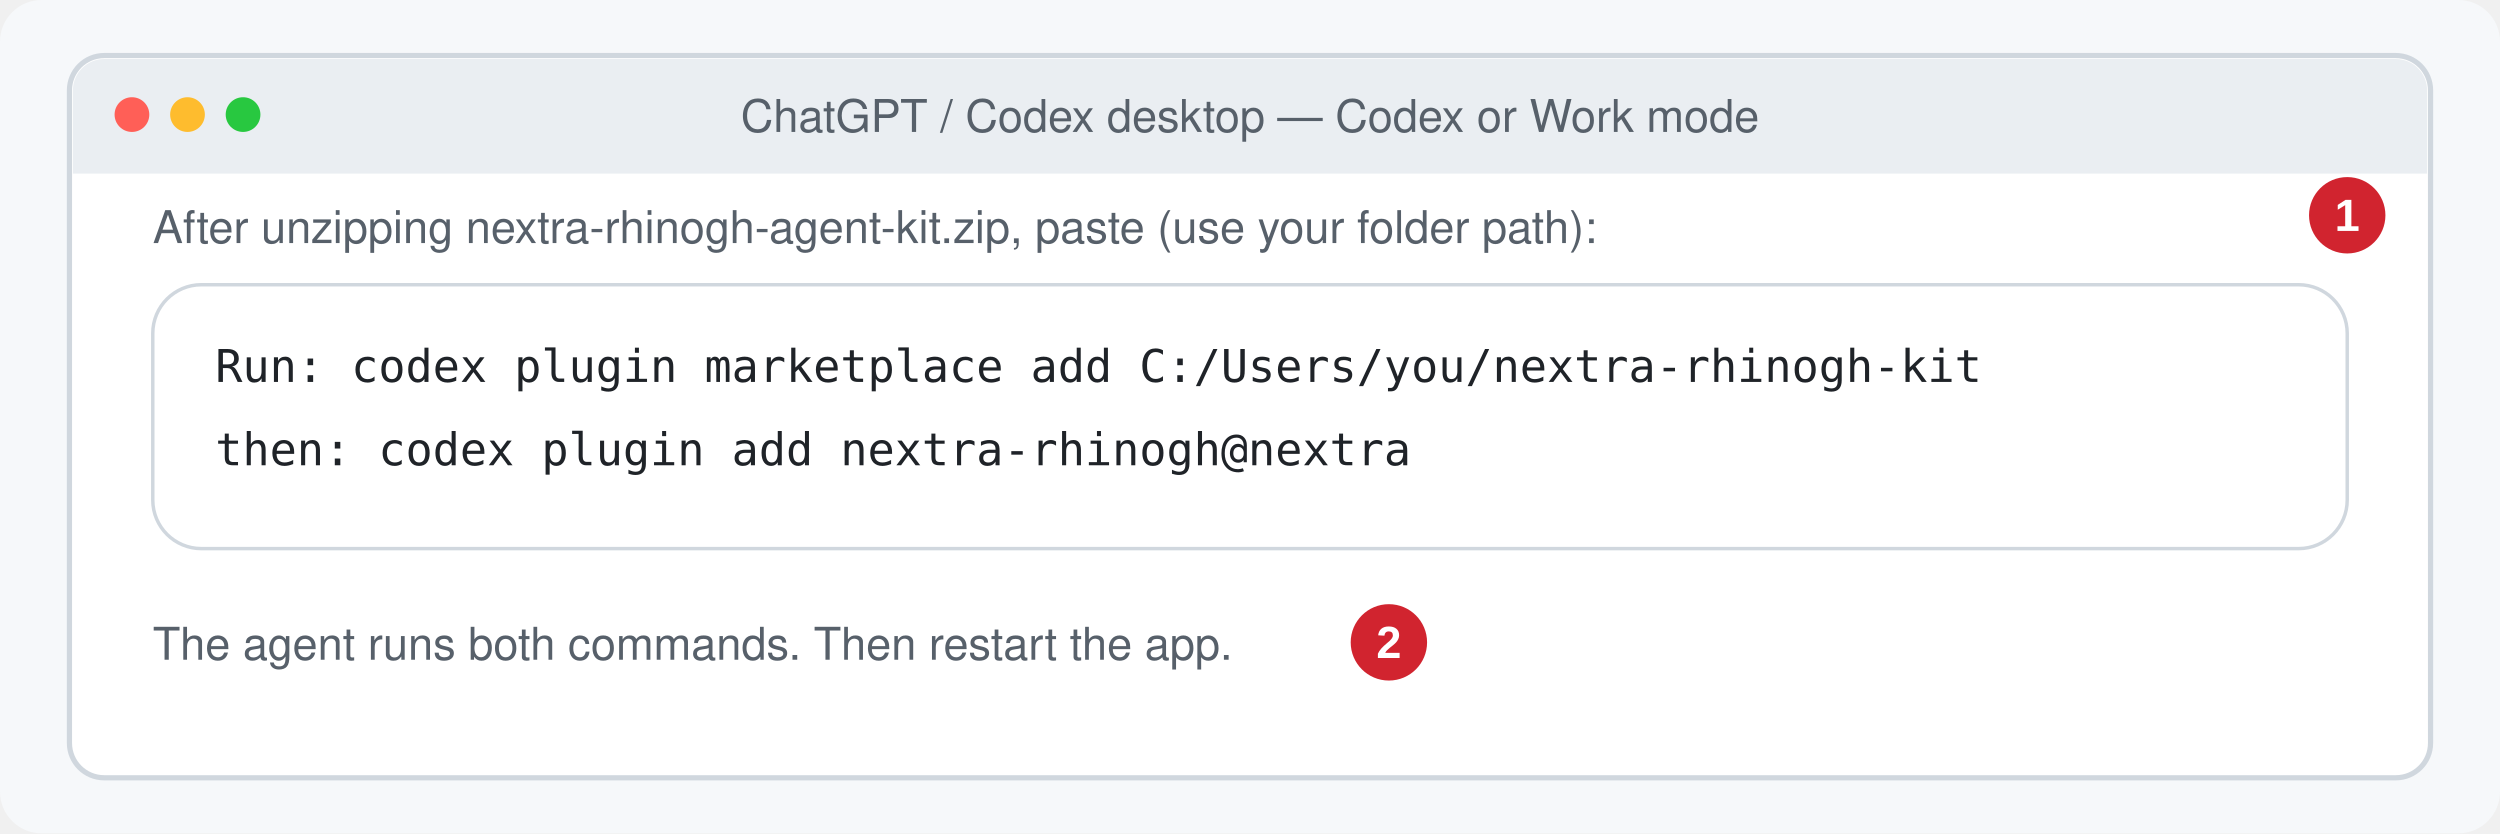
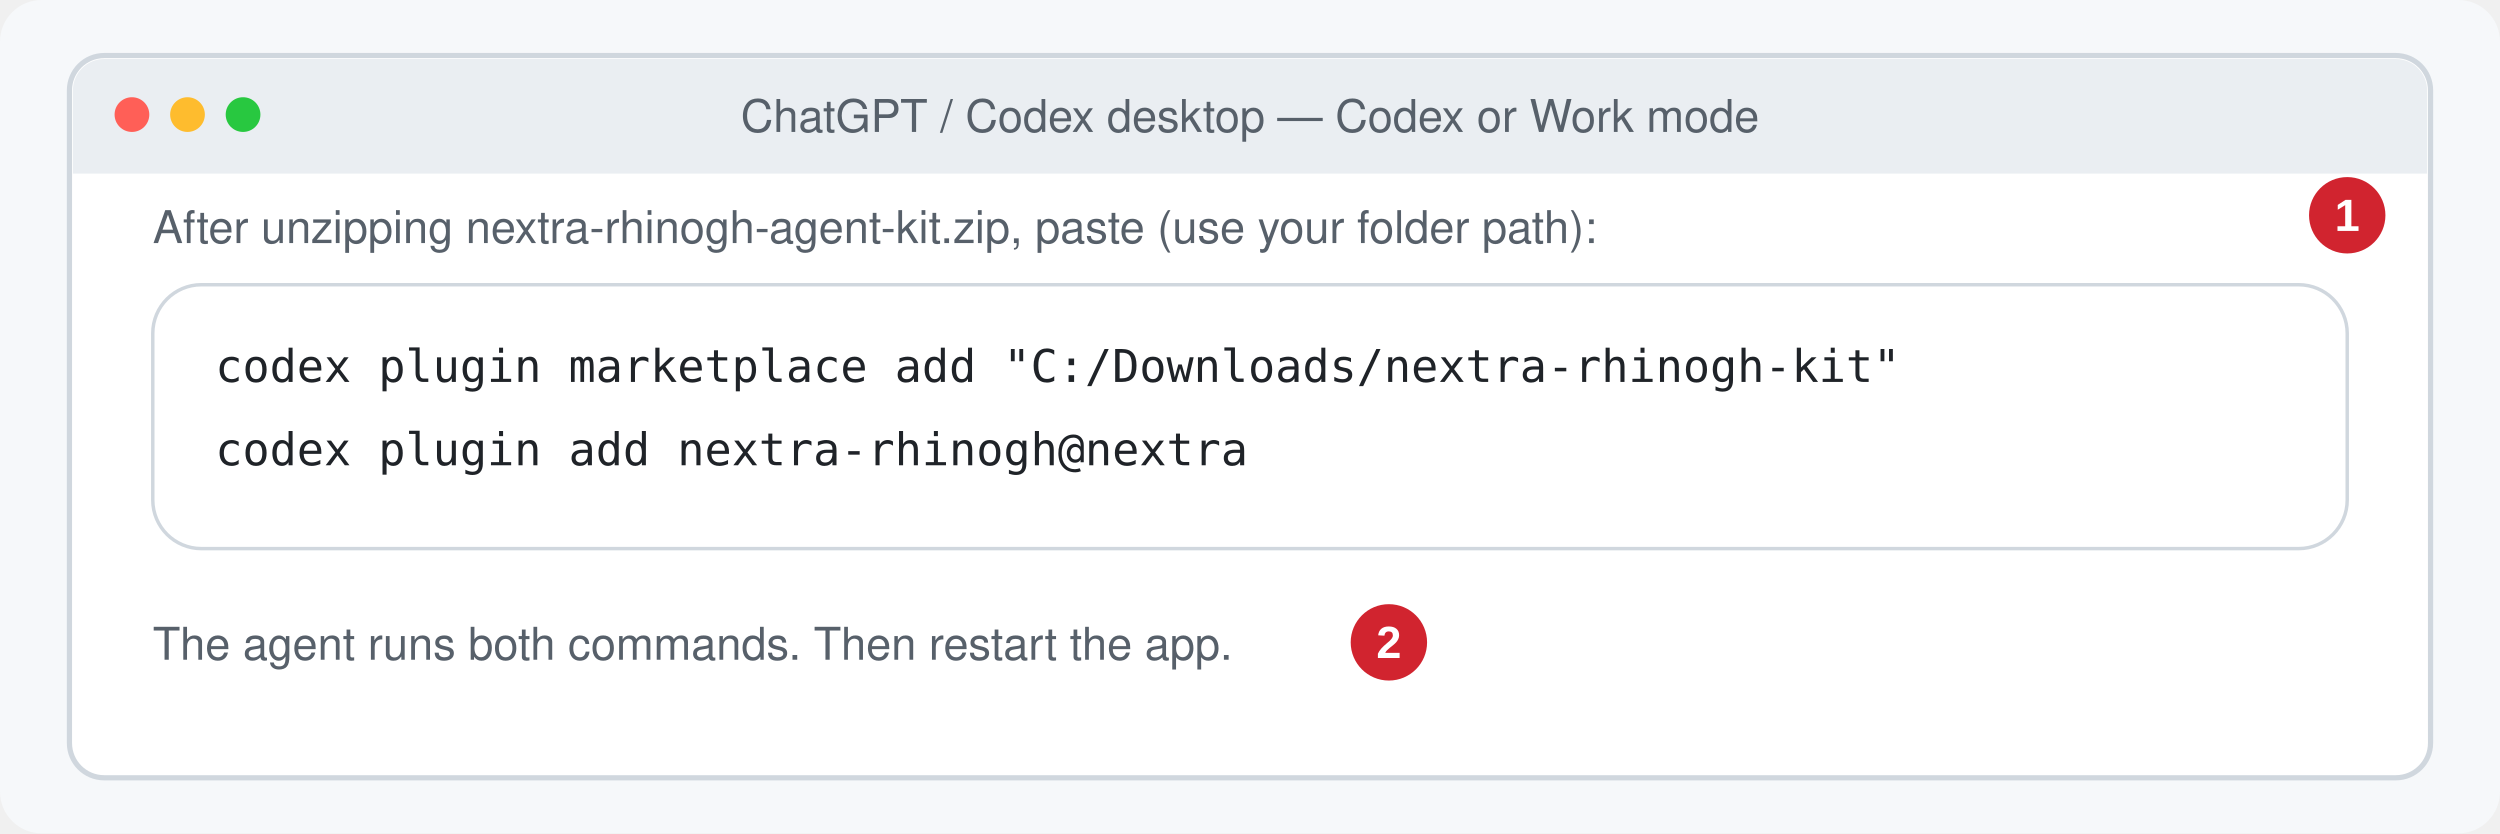
<svg xmlns="http://www.w3.org/2000/svg" viewBox="0 0 720 240" width="720" height="240">
  <style>
.bg{fill:#f6f8fa}.win{fill:#fff;stroke:#d0d7de;stroke-width:1.5}.bar{fill:#eaeef2}.t{font:600 15px Segoe UI,Helvetica,Arial,sans-serif;fill:#1f2328}
.s{font:13px Segoe UI,Helvetica,Arial,sans-serif;fill:#57606a}.m{font:13px Consolas,Menlo,monospace;fill:#1f2328}.f{fill:#fff;stroke:#d0d7de}
.nav{fill:#eaeef2}.navsel{fill:#ddf4ff}.btn{fill:#1f883d}.bt{font:600 13px Segoe UI,Helvetica,Arial,sans-serif;fill:#fff}
.ring{fill:none;stroke:#d1242f;stroke-width:3;stroke-dasharray:6 4}.badge{fill:#d1242f}.bn{font:700 13px Segoe UI,Arial,sans-serif;fill:#fff}
.term{fill:#0d1117}.tt{font:13px Consolas,Menlo,monospace;fill:#e6edf3}.tg{font:13px Consolas,Menlo,monospace;fill:#3fb950}.tp{font:13px Consolas,Menlo,monospace;fill:#8b949e}
@media (prefers-color-scheme: dark){.bg{fill:#0d1117}.win{fill:#161b22;stroke:#3d444d}.bar{fill:#21262d}.t,.m{fill:#e6edf3}.s{fill:#9da7b3}
.f{fill:#0d1117;stroke:#3d444d}.nav{fill:#21262d}.navsel{fill:#1f3a5f}}
</style>
  <rect class="bg" width="720" height="240" rx="12" />
  <rect class="win" x="20" y="16" width="680" height="208" rx="10" />
  <path class="bar" d="M21 50V26a9 9 0 0 1 9-9h660a9 9 0 0 1 9 9v24z" />
  <circle cx="38" cy="33" r="5" fill="#ff5f57" />
  <circle cx="54" cy="33" r="5" fill="#febc2e" />
  <circle cx="70" cy="33" r="5" fill="#28c840" />
  <text class="s" x="360.0" y="38" text-anchor="middle">ChatGPT / Codex desktop — Codex or Work mode</text>
  <text class="s" x="44" y="70">After unzipping nextra-rhinogh-agent-kit.zip, paste (use your folder path):</text>
  <circle class="badge" cx="676" cy="62" r="11" />
  <text class="bn" x="676" y="66.5" text-anchor="middle">1</text>
  <rect class="f" x="44" y="82" width="632" height="76" rx="14" />
-   <text class="m" x="62" y="110">Run: codex plugin marketplace add C:/Users/you/nextra-rhinogh-kit</text>
-   <text class="m" x="62" y="134">then: codex plugin add nextra-rhinogh@nextra</text>
+   <text class="m" x="62" y="110">codex plugin marketplace add "C:/Downloads/nextra-rhinogh-kit"</text>
+   <text class="m" x="62" y="134">codex plugin add nextra-rhinogh@nextra</text>
  <text class="s" x="44" y="190">The agent runs both commands. Then restart the app.</text>
  <circle class="badge" cx="400" cy="185" r="11" />
  <text class="bn" x="400" y="189.5" text-anchor="middle">2</text>
</svg>
